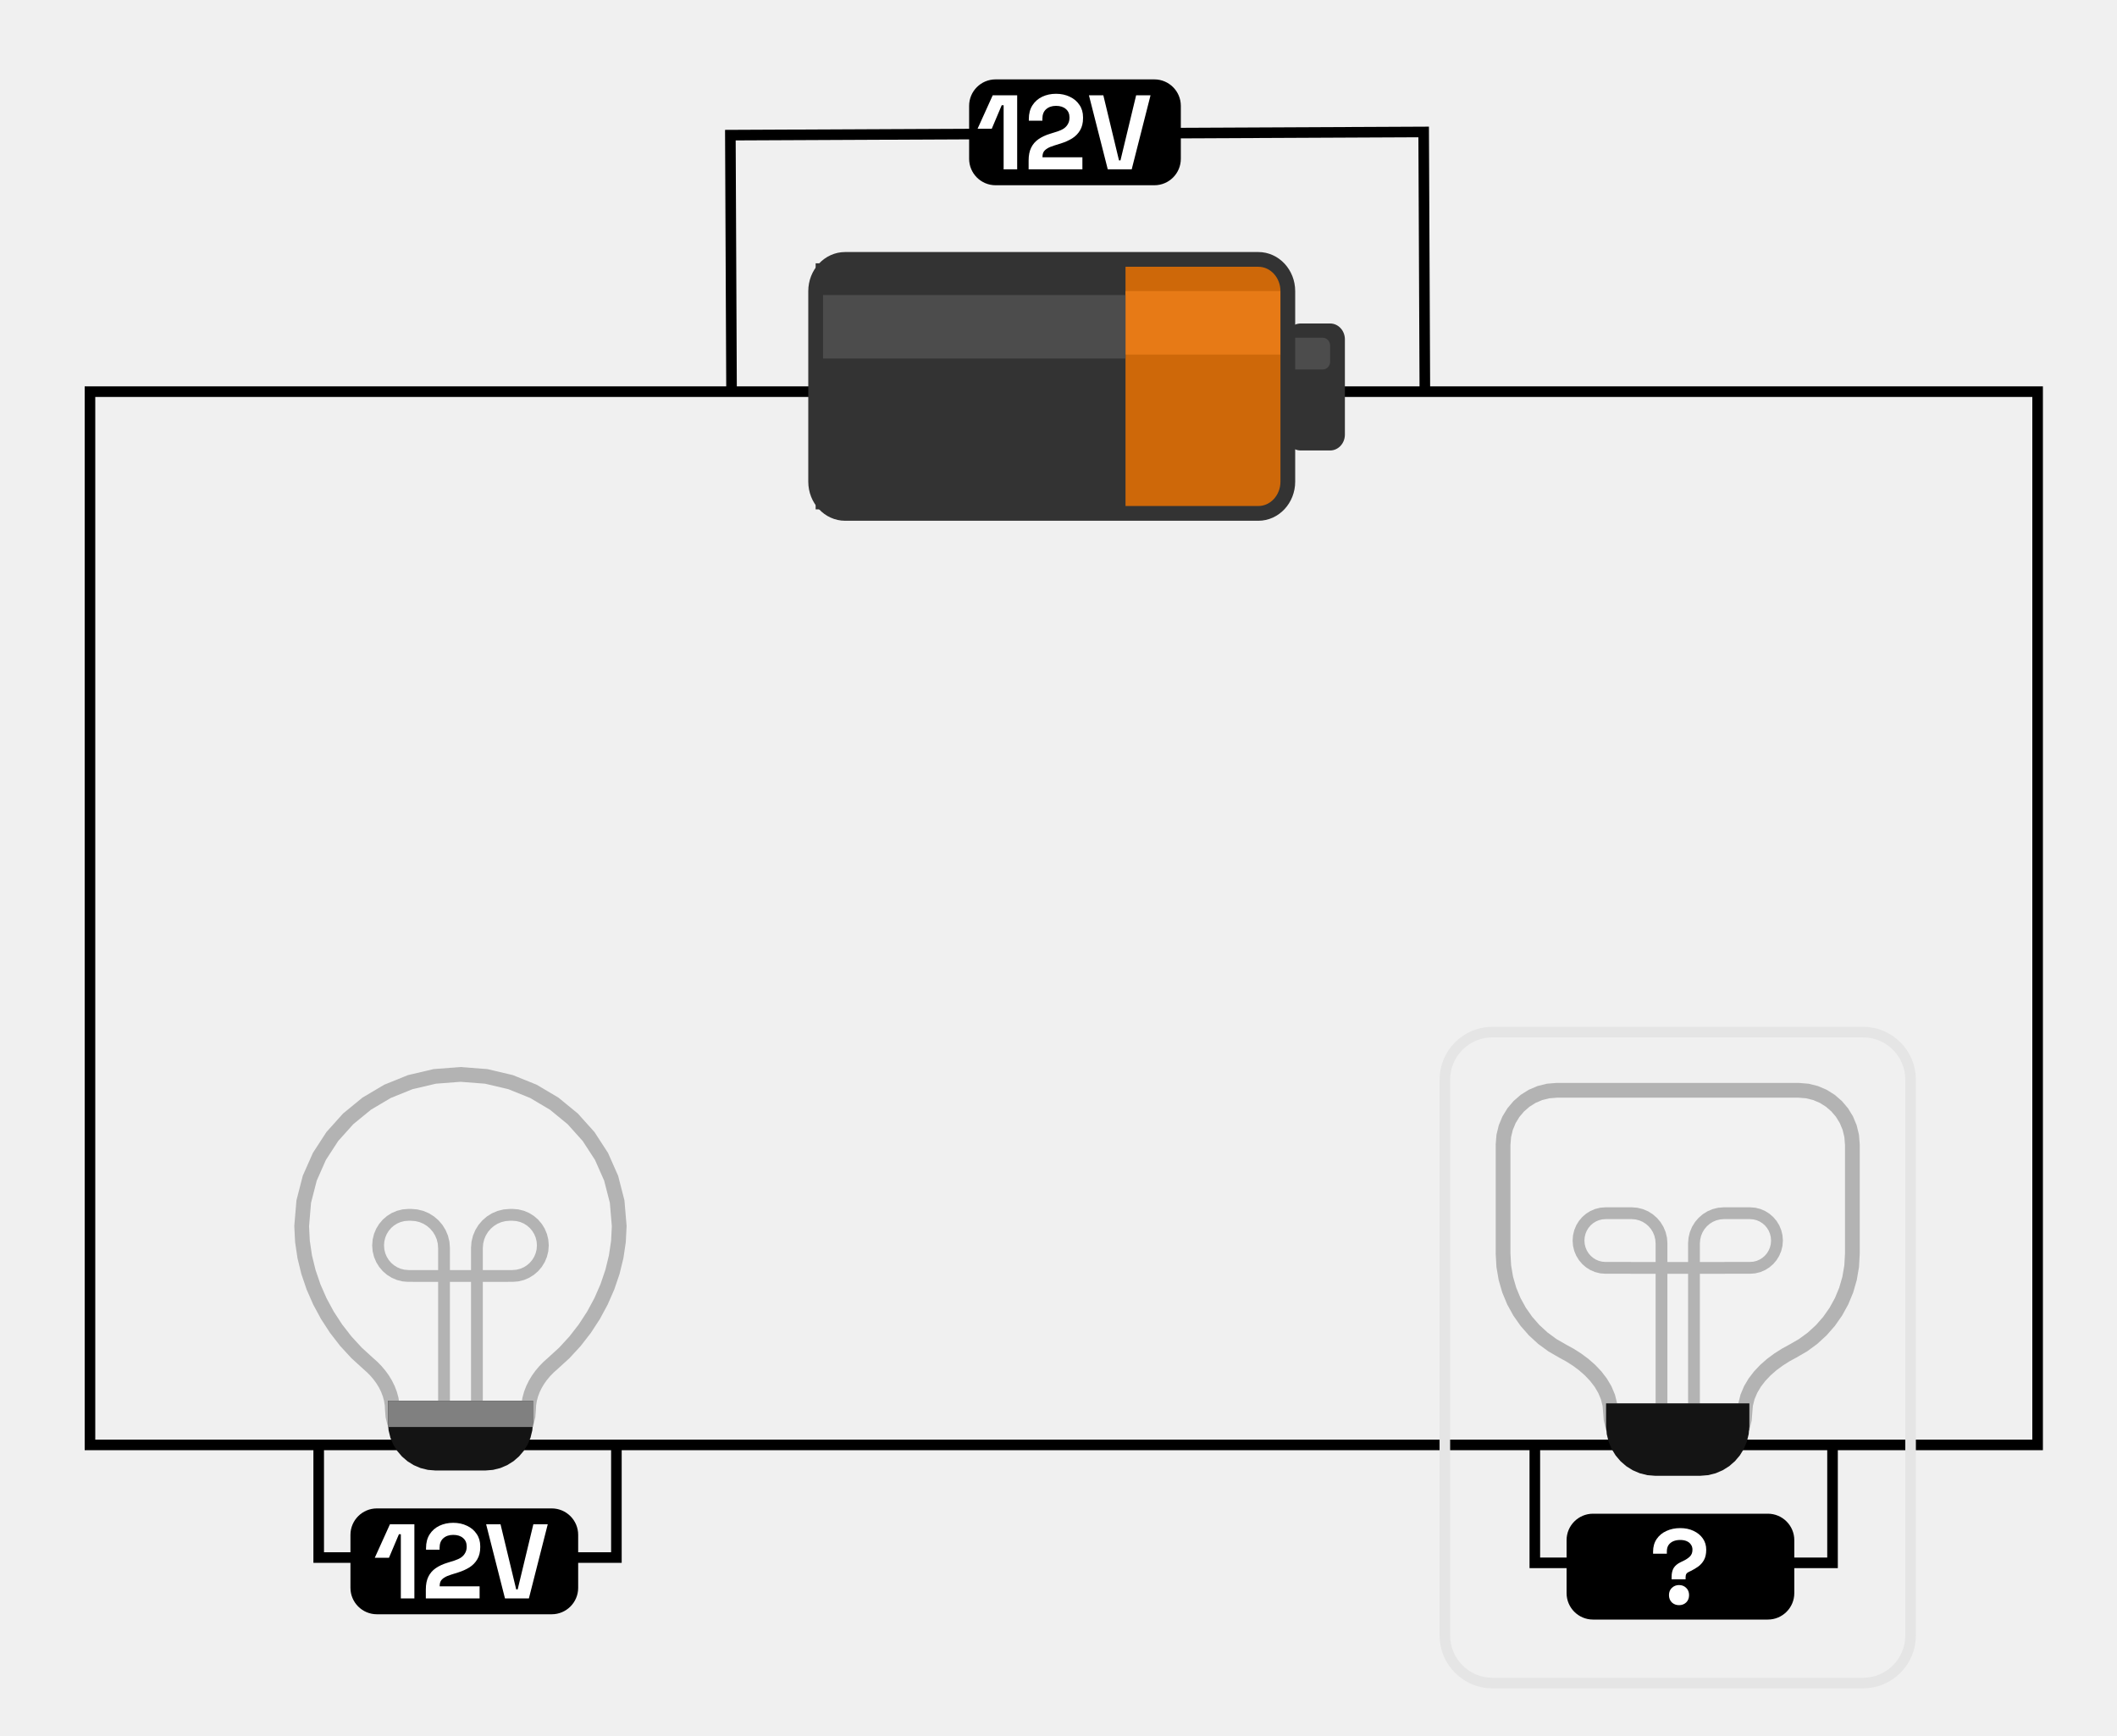
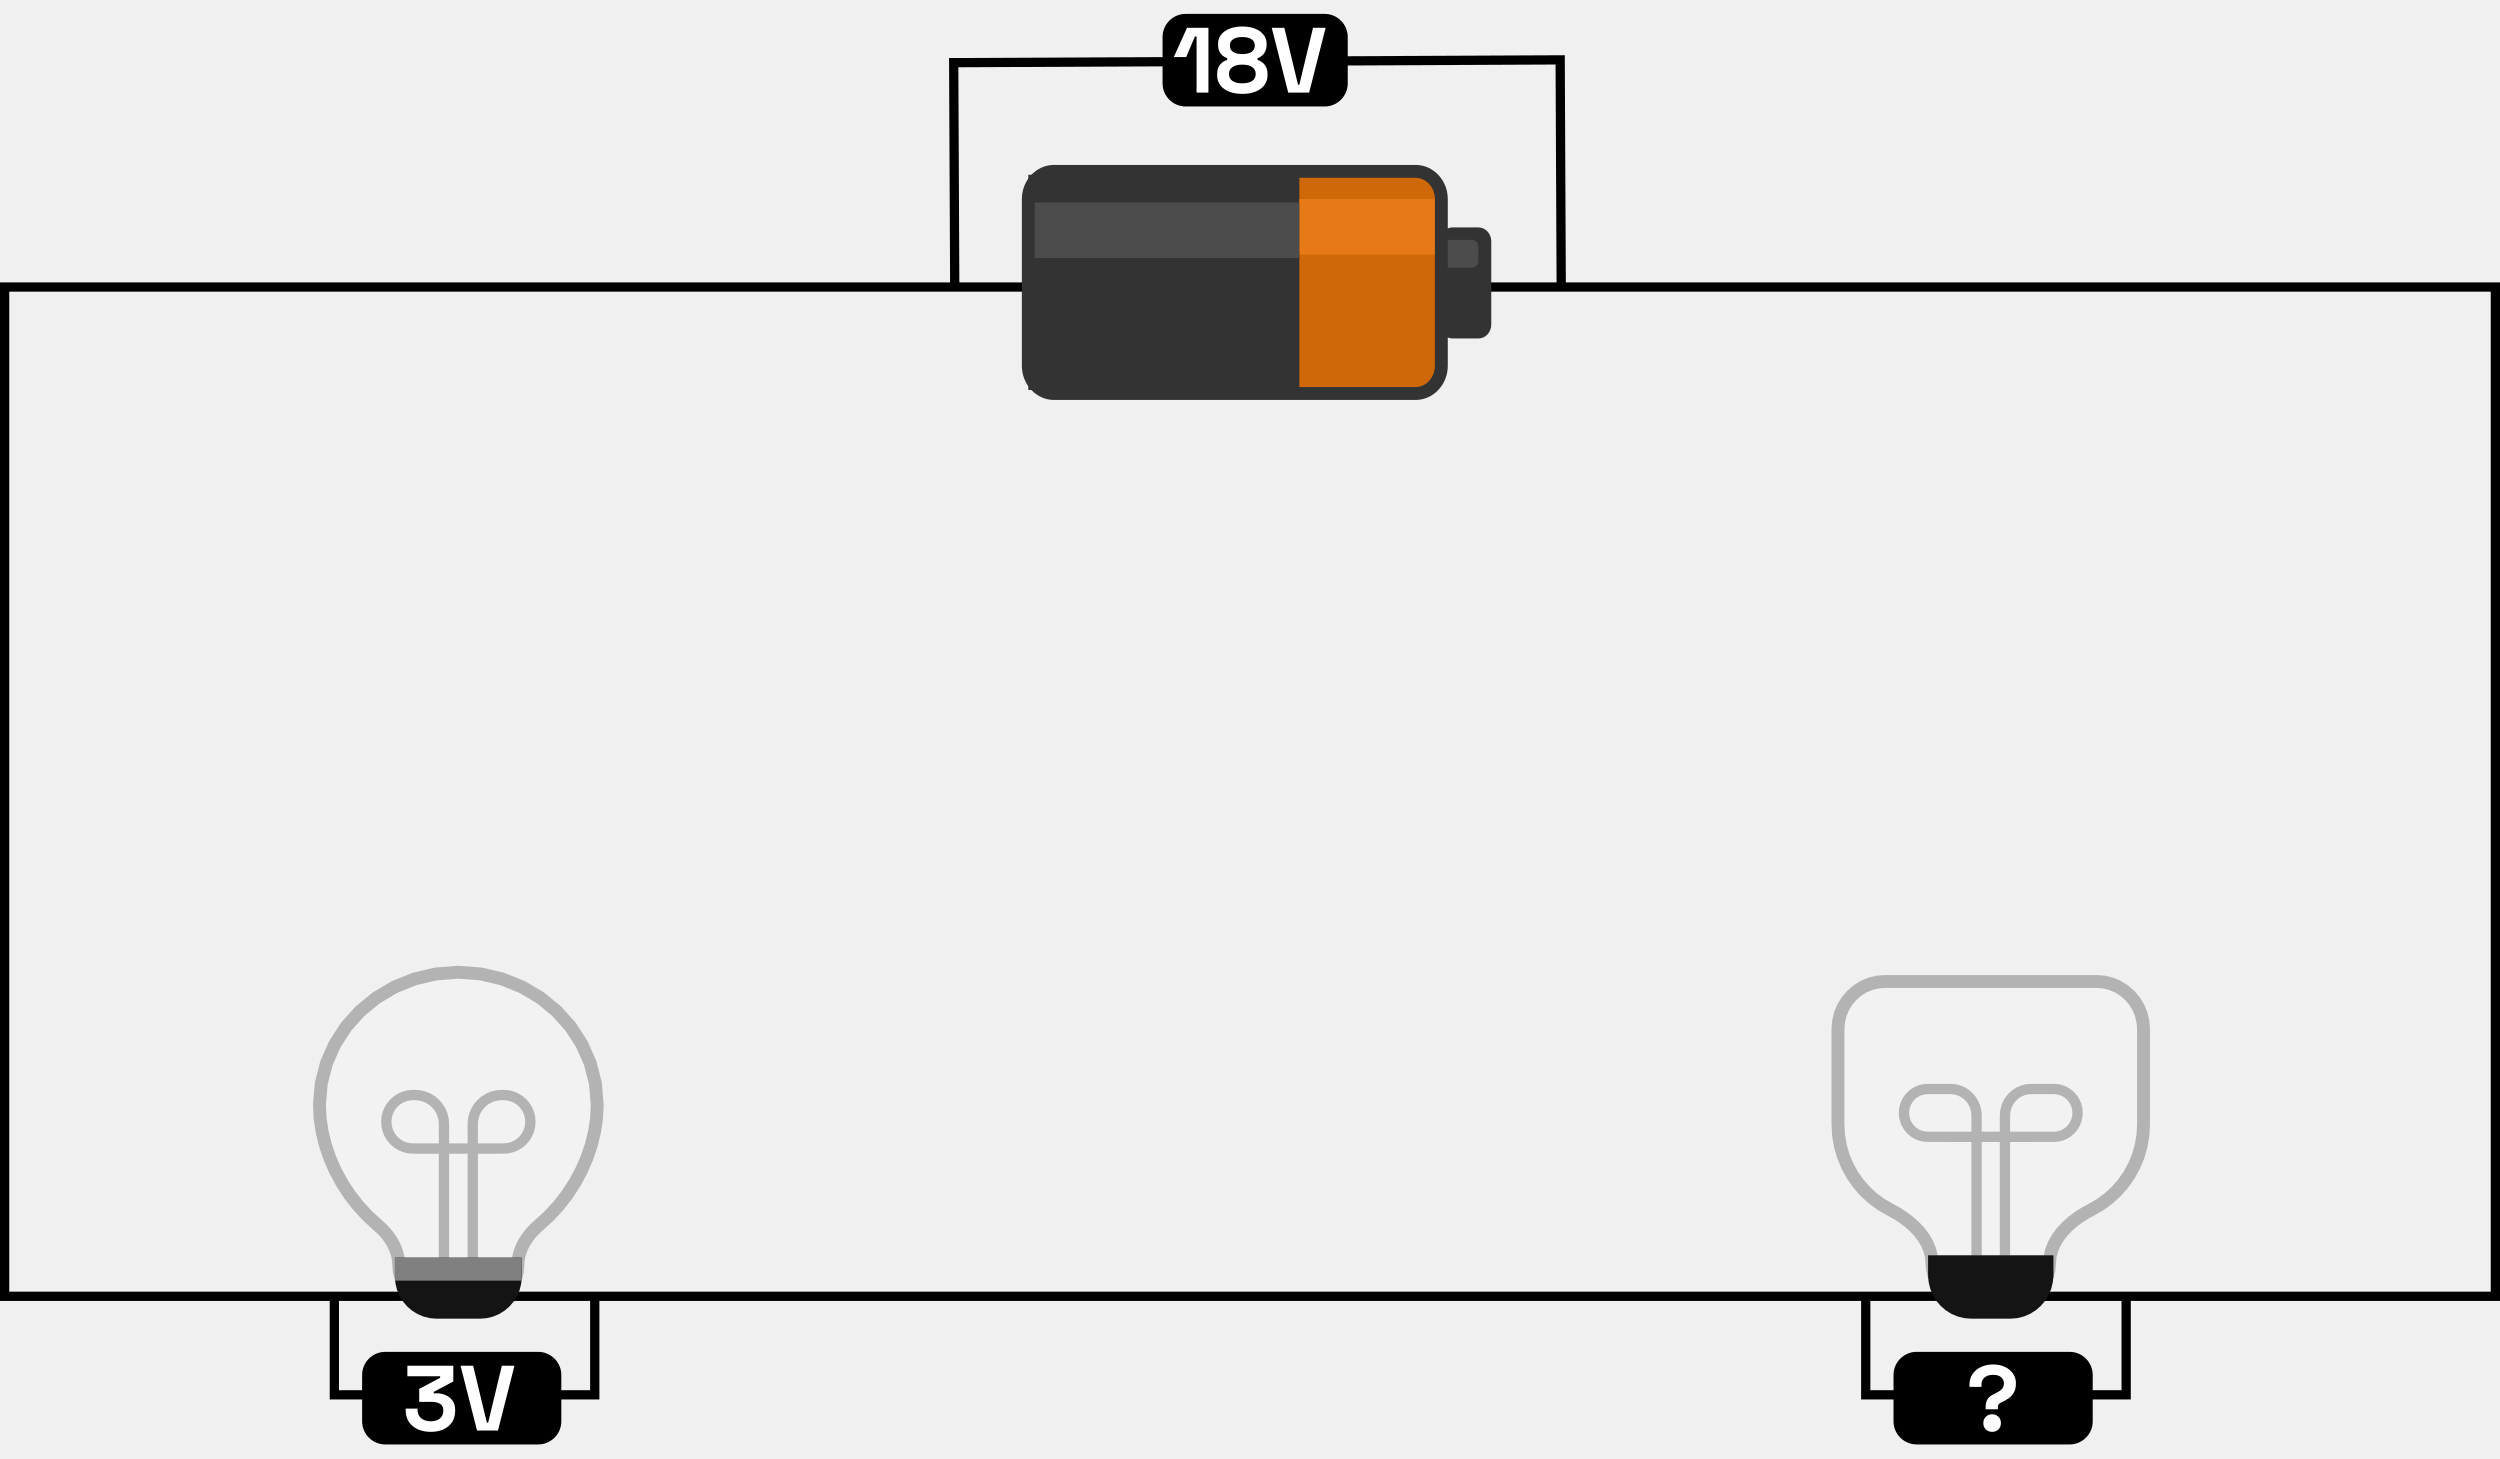
- <svg xmlns="http://www.w3.org/2000/svg" width="400" height="328" viewBox="0 0 400 328" fill="none">
-   <path d="M385 74V273H17V74H385Z" stroke="black" stroke-width="2" />
-   <path d="M269.224 74.207L268.997 24.932L138 25.535L138.227 74.81" stroke="black" stroke-width="2" />
-   <path d="M237.754 96.989H159.689C156.609 96.989 154.113 94.304 154.113 90.991V54.999C154.113 51.686 156.609 49 159.689 49H237.754C240.834 49 243.33 51.686 243.33 54.999V90.991C243.33 94.304 240.834 96.989 237.754 96.989Z" fill="#CE6809" />
-   <path d="M154.113 96.239H212.662V49.749H154.113V96.239Z" fill="#333333" />
-   <path d="M212.662 66.995H243.33V54.998H212.662V66.995Z" fill="#E77A16" />
-   <path d="M154.113 67.741H212.662V55.744H154.113V67.741Z" fill="#4C4C4C" />
-   <path d="M251.325 85.112H245.749C244.209 85.112 242.961 83.77 242.961 82.113V64.117C242.961 62.461 244.209 61.118 245.749 61.118H251.325C252.865 61.118 254.113 62.461 254.113 64.117V82.113C254.113 83.77 252.865 85.112 251.325 85.112Z" fill="#333333" />
-   <path d="M249.931 69.812H244.355C243.585 69.812 242.961 69.14 242.961 68.312V65.313C242.961 64.484 243.585 63.813 244.355 63.813H249.931C250.701 63.813 251.325 64.484 251.325 65.313V68.312C251.325 69.14 250.701 69.812 249.931 69.812Z" fill="#4C4C4C" />
-   <path d="M237.754 97H159.689C156.609 97 154.113 94.314 154.113 91.001V55.009C154.113 51.696 156.609 49.011 159.689 49.011H237.754C240.834 49.011 243.33 51.696 243.33 55.009V91.001C243.33 94.314 240.834 97 237.754 97Z" stroke="#333333" stroke-width="2.785" />
-   <rect x="183.113" y="15" width="40" height="20" rx="5" fill="black" />
-   <path d="M189.632 32V19.88H189.272L187.392 24.32H184.712L187.572 18H192.192V32H189.632ZM194.355 32V30.32C194.355 29.347 194.515 28.54 194.835 27.9C195.155 27.247 195.615 26.713 196.215 26.3C196.828 25.873 197.575 25.527 198.455 25.26L199.795 24.84C200.288 24.68 200.702 24.487 201.035 24.26C201.368 24.02 201.622 23.733 201.795 23.4C201.982 23.067 202.075 22.687 202.075 22.26V22.18C202.075 21.513 201.848 20.987 201.395 20.6C200.942 20.2 200.322 20 199.535 20C198.762 20 198.135 20.213 197.655 20.64C197.188 21.053 196.955 21.653 196.955 22.44V22.8H194.395V22.48C194.395 21.467 194.622 20.607 195.075 19.9C195.528 19.193 196.142 18.653 196.915 18.28C197.702 17.907 198.575 17.72 199.535 17.72C200.495 17.72 201.362 17.907 202.135 18.28C202.908 18.64 203.515 19.153 203.955 19.82C204.408 20.473 204.635 21.247 204.635 22.14V22.34C204.635 23.233 204.448 23.993 204.075 24.62C203.715 25.233 203.222 25.74 202.595 26.14C201.968 26.527 201.255 26.847 200.455 27.1L199.175 27.5C198.602 27.673 198.155 27.867 197.835 28.08C197.515 28.28 197.288 28.507 197.155 28.76C197.035 29 196.975 29.293 196.975 29.64V29.72H204.515V32H194.355ZM209.31 32L205.75 18H208.47L211.43 30.3H211.71L214.67 18H217.39L213.83 32H209.31Z" fill="white" />
-   <path d="M290 273.266V295.284H346.25V273.266" stroke="black" stroke-width="2" />
-   <rect x="296" y="286" width="43.027" height="20" rx="5" fill="black" />
-   <path d="M315.845 298.4V297.92C315.845 297.24 315.978 296.68 316.245 296.24C316.525 295.8 316.971 295.433 317.585 295.14L317.925 294.98C318.525 294.7 318.985 294.4 319.305 294.08C319.625 293.76 319.785 293.333 319.785 292.8C319.785 292.413 319.685 292.087 319.485 291.82C319.298 291.54 319.031 291.327 318.685 291.18C318.338 291.033 317.931 290.96 317.465 290.96C316.985 290.96 316.551 291.04 316.165 291.2C315.791 291.36 315.491 291.6 315.265 291.92C315.051 292.24 314.945 292.64 314.945 293.12V293.56H312.345V293.16C312.345 292.24 312.571 291.447 313.025 290.78C313.478 290.113 314.091 289.607 314.865 289.26C315.638 288.9 316.505 288.72 317.465 288.72C318.411 288.72 319.251 288.893 319.985 289.24C320.731 289.587 321.318 290.067 321.745 290.68C322.171 291.293 322.385 292 322.385 292.8C322.385 293.6 322.238 294.26 321.945 294.78C321.651 295.287 321.278 295.7 320.825 296.02C320.385 296.327 319.931 296.593 319.465 296.82L319.125 296.98C318.885 297.087 318.718 297.22 318.625 297.38C318.531 297.527 318.485 297.747 318.485 298.04V298.4H315.845ZM317.245 303.28C316.711 303.28 316.258 303.107 315.885 302.76C315.525 302.4 315.345 301.94 315.345 301.38C315.345 300.82 315.525 300.367 315.885 300.02C316.258 299.66 316.711 299.48 317.245 299.48C317.791 299.48 318.245 299.66 318.605 300.02C318.965 300.367 319.145 300.82 319.145 301.38C319.145 301.94 318.965 302.4 318.605 302.76C318.245 303.107 317.791 303.28 317.245 303.28Z" fill="white" />
-   <rect x="273" y="195" width="88" height="123" rx="9" stroke="#E5E5E5" stroke-width="2" />
-   <path d="M294.154 206L292.507 206.135L290.944 206.524L289.488 207.148L288.157 207.985L286.974 209.013L285.959 210.211L285.133 211.559L284.518 213.035L284.133 214.618L284 216.286V236.858L284.135 239.242L284.53 241.546L285.169 243.755L286.039 245.853L287.123 247.825L288.408 249.657L289.878 251.333L291.517 252.838L293.312 254.157L295.248 255.275L296.629 256.03L297.971 256.885L299.251 257.837L300.441 258.882L301.517 260.018L302.455 261.242L303.228 262.549L303.811 263.937L304.179 265.402L304.308 266.942L304.406 268.18L304.692 269.354L305.149 270.449L305.761 271.449L306.514 272.339L307.392 273.101L308.379 273.722L309.46 274.185L310.619 274.474L311.841 274.574H322.159L323.381 274.474L324.54 274.185L325.621 273.722L326.608 273.101L327.486 272.339L328.239 271.449L328.851 270.449L329.308 269.354L329.594 268.18L329.692 266.942L329.821 265.402L330.189 263.937L330.772 262.549L331.545 261.242L332.483 260.018L333.559 258.882L334.749 257.837L336.029 256.885L337.371 256.03L338.752 255.275L340.688 254.157L342.483 252.838L344.122 251.333L345.592 249.657L346.877 247.825L347.961 245.853L348.831 243.755L349.47 241.546L349.865 239.242L350 236.858V216.286L349.867 214.618L349.482 213.035L348.867 211.559L348.041 210.211L347.026 209.013L345.843 207.985L344.512 207.148L343.056 206.524L341.493 206.135L339.846 206H294.154Z" fill="#F2F2F2" stroke="#B3B3B3" stroke-width="2.785" />
-   <path d="M313.937 267.016V234.937L313.864 234.011L313.65 233.132L313.308 232.312L312.849 231.563L312.286 230.898L311.628 230.327L310.889 229.862L310.08 229.516L309.213 229.299L308.298 229.224L303.352 229.225L302.525 229.292L301.741 229.488L301.01 229.801L300.342 230.221L299.749 230.737L299.239 231.338L298.825 232.014L298.516 232.755L298.323 233.549L298.256 234.387L298.323 235.224L298.516 236.018L298.825 236.759L299.239 237.435L299.749 238.037L300.342 238.553L301.01 238.972L301.741 239.286L302.525 239.481L303.352 239.549L308.165 239.549L308.108 239.557H325.896L325.844 239.549L330.657 239.549L331.484 239.481L332.268 239.286L332.999 238.972L333.667 238.553L334.261 238.037L334.77 237.435L335.184 236.759L335.493 236.018L335.686 235.224L335.753 234.387L335.686 233.549L335.493 232.755L335.184 232.014L334.77 231.338L334.261 230.737L333.667 230.221L332.999 229.801L332.268 229.488L331.484 229.292L330.658 229.225L325.711 229.224L324.797 229.299L323.929 229.516L323.12 229.862L322.381 230.327L321.724 230.898L321.16 231.563L320.701 232.312L320.359 233.132L320.146 234.011L320.072 234.937V267.016" stroke="#B3B3B3" stroke-width="2.228" />
-   <path d="M304.308 266.001H329.692V269.43H304.308V266.001Z" fill="#808080" stroke="#808080" stroke-width="1.671" />
-   <path d="M304.308 266H329.692V269.428L329.581 270.819L329.261 272.138L328.748 273.367L328.06 274.491L327.214 275.489L326.228 276.346L325.119 277.043L323.905 277.563L322.603 277.888L321.231 278H312.769L311.397 277.888L310.095 277.563L308.881 277.043L307.772 276.346L306.786 275.489L305.94 274.491L305.252 273.367L304.739 272.138L304.418 270.819L304.308 269.428V266Z" fill="#141414" stroke="#141414" stroke-width="1.671" />
-   <path d="M60.217 272.266V294.284H116.467V272.266" stroke="black" stroke-width="2" />
-   <rect x="66.217" y="285" width="43.027" height="20" rx="5" fill="black" />
-   <path d="M75.736 302V289.88H75.376L73.496 294.32H70.816L73.676 288H78.296V302H75.736ZM80.459 302V300.32C80.459 299.347 80.619 298.54 80.939 297.9C81.259 297.247 81.719 296.713 82.319 296.3C82.933 295.873 83.679 295.527 84.559 295.26L85.899 294.84C86.392 294.68 86.806 294.487 87.139 294.26C87.472 294.02 87.726 293.733 87.899 293.4C88.086 293.067 88.179 292.687 88.179 292.26V292.18C88.179 291.513 87.953 290.987 87.499 290.6C87.046 290.2 86.426 290 85.639 290C84.866 290 84.239 290.213 83.759 290.64C83.293 291.053 83.059 291.653 83.059 292.44V292.8H80.499V292.48C80.499 291.467 80.726 290.607 81.179 289.9C81.632 289.193 82.246 288.653 83.019 288.28C83.806 287.907 84.679 287.72 85.639 287.72C86.599 287.72 87.466 287.907 88.239 288.28C89.013 288.64 89.619 289.153 90.059 289.82C90.513 290.473 90.739 291.247 90.739 292.14V292.34C90.739 293.233 90.552 293.993 90.179 294.62C89.819 295.233 89.326 295.74 88.699 296.14C88.073 296.527 87.359 296.847 86.559 297.1L85.279 297.5C84.706 297.673 84.259 297.867 83.939 298.08C83.619 298.28 83.392 298.507 83.259 298.76C83.139 299 83.079 299.293 83.079 299.64V299.72H90.619V302H80.459ZM95.414 302L91.854 288H94.574L97.534 300.3H97.814L100.774 288H103.494L99.934 302H95.414Z" fill="white" />
-   <path d="M99.857 266.39L99.914 265.365L100.078 264.364L100.344 263.391L100.703 262.449L101.148 261.54L101.673 260.67L102.27 259.84L102.932 259.054L103.651 258.316L104.421 257.628L106.624 255.618L108.653 253.413L110.496 251.038L112.139 248.517L113.566 245.874L114.765 243.133L115.722 240.317L116.423 237.451L116.853 234.559L117 231.665L116.607 227.016L115.471 222.605L113.651 218.492L111.212 214.736L108.213 211.396L104.718 208.531L100.787 206.2L96.482 204.461L91.866 203.375L87 203L82.134 203.375L77.518 204.461L73.213 206.2L69.282 208.531L65.787 211.396L62.788 214.736L60.349 218.492L58.529 222.605L57.393 227.016L57 231.665L57.147 234.559L57.577 237.451L58.278 240.317L59.235 243.133L60.434 245.874L61.861 248.517L63.504 251.038L65.347 253.413L67.376 255.618L69.579 257.628L70.349 258.316L71.068 259.054L71.73 259.84L72.327 260.67L72.852 261.54L73.297 262.449L73.656 263.391L73.922 264.364L74.086 265.365L74.143 266.39L74.238 267.578L74.514 268.704L74.955 269.754L75.546 270.714L76.273 271.567L77.121 272.298L78.074 272.894L79.118 273.337L80.237 273.615L81.417 273.711H92.583L93.763 273.615L94.882 273.337L95.926 272.894L96.879 272.298L97.727 271.567L98.454 270.714L99.045 269.754L99.486 268.704L99.762 267.578L99.857 266.39Z" fill="#F2F2F2" stroke="#B3B3B3" stroke-width="2.785" />
-   <path d="M83.897 267.426V235.799L83.816 234.782L83.58 233.818L83.202 232.918L82.695 232.097L82.073 231.367L81.347 230.74L80.531 230.23L79.638 229.85L78.679 229.613L77.669 229.531L77.178 229.531L76.247 229.606L75.364 229.825L74.541 230.175L73.79 230.645L73.121 231.222L72.548 231.895L72.081 232.651L71.733 233.48L71.516 234.368L71.441 235.305L71.516 236.241L71.733 237.129L72.081 237.958L72.548 238.714L73.121 239.387L73.79 239.964L74.541 240.434L75.364 240.784L76.247 241.003L77.178 241.078L78.05 241.078L77.992 241.086H96.011L95.958 241.078L96.831 241.078L97.761 241.003L98.644 240.784L99.467 240.434L100.219 239.964L100.887 239.387L101.461 238.714L101.927 237.958L102.275 237.129L102.493 236.241L102.568 235.305L102.493 234.368L102.275 233.48L101.927 232.651L101.461 231.895L100.887 231.222L100.219 230.645L99.467 230.175L98.644 229.825L97.761 229.606L96.831 229.531L96.34 229.531L95.329 229.613L94.371 229.85L93.477 230.23L92.661 230.74L91.936 231.367L91.313 232.097L90.806 232.918L90.429 233.818L90.193 234.782L90.111 235.799V267.426" stroke="#B3B3B3" stroke-width="2.228" />
-   <path d="M74.143 265.489H99.858V268.778L99.751 270.112L99.441 271.377L98.946 272.556L98.281 273.634L97.465 274.592L96.513 275.414L95.442 276.082L94.27 276.581L93.013 276.892L91.688 277H82.313L80.988 276.892L79.731 276.581L78.558 276.082L77.488 275.414L76.536 274.592L75.72 273.634L75.055 272.556L74.56 271.377L74.25 270.112L74.143 268.778V265.489Z" fill="#141414" stroke="#141414" stroke-width="1.671" />
-   <path d="M74.143 265.493H99.858V268.782H74.143V265.493Z" fill="#808080" stroke="#808080" stroke-width="1.671" />
+ <svg xmlns="http://www.w3.org/2000/svg" width="540" height="315" viewBox="0 0 540 315" fill="none">
+   <rect x="1" y="62" width="538" height="218" stroke="black" stroke-width="2" />
+   <path d="M305.754 84.989H227.689C224.609 84.989 222.113 82.304 222.113 78.991V42.999C222.113 39.686 224.609 37 227.689 37H305.754C308.833 37 311.33 39.686 311.33 42.999V78.991C311.33 82.304 308.833 84.989 305.754 84.989Z" fill="#CE6809" />
+   <path d="M222.113 84.239H280.661V37.749H222.113V84.239Z" fill="#333333" />
+   <path d="M280.662 54.995H311.33V42.998H280.662V54.995Z" fill="#E77A16" />
+   <path d="M222.113 55.741H280.661V43.744H222.113V55.741Z" fill="#4C4C4C" />
+   <path d="M319.325 73.112H313.748C312.209 73.112 310.96 71.77 310.96 70.113V52.117C310.96 50.461 312.209 49.118 313.748 49.118H319.325C320.864 49.118 322.113 50.461 322.113 52.117V70.113C322.113 71.77 320.864 73.112 319.325 73.112Z" fill="#333333" />
+   <path d="M317.931 57.812H312.354C311.585 57.812 310.96 57.14 310.96 56.312V53.313C310.96 52.484 311.585 51.813 312.354 51.813H317.931C318.7 51.813 319.325 52.484 319.325 53.313V56.312C319.325 57.14 318.7 57.812 317.931 57.812Z" fill="#4C4C4C" />
+   <path d="M305.754 85H227.689C224.609 85 222.113 82.314 222.113 79.001V43.009C222.113 39.696 224.609 37.011 227.689 37.011H305.754C308.833 37.011 311.33 39.696 311.33 43.009V79.001C311.33 82.314 308.833 85 305.754 85Z" stroke="#333333" stroke-width="2.785" />
+   <path d="M337.224 62.207L336.997 12.932L206 13.535L206.227 62.81" stroke="black" stroke-width="2" />
+   <rect x="251.113" y="3" width="40" height="20" rx="5" fill="black" />
+   <path d="M258.461 20V7.88H258.101L256.221 12.32H253.541L256.401 6H261.021V20H258.461ZM268.344 20.28C267.277 20.28 266.33 20.12 265.504 19.8C264.69 19.48 264.05 19.02 263.584 18.42C263.13 17.807 262.904 17.087 262.904 16.26V16.02C262.904 15.38 263.017 14.853 263.244 14.44C263.47 14.013 263.75 13.68 264.084 13.44C264.43 13.2 264.757 13.033 265.064 12.94V12.58C264.757 12.473 264.45 12.3 264.144 12.06C263.837 11.82 263.584 11.5 263.384 11.1C263.197 10.7 263.104 10.22 263.104 9.66V9.42C263.104 8.687 263.317 8.047 263.744 7.5C264.184 6.94 264.797 6.507 265.584 6.2C266.37 5.88 267.29 5.72 268.344 5.72C269.397 5.72 270.317 5.88 271.104 6.2C271.89 6.507 272.497 6.94 272.924 7.5C273.364 8.047 273.584 8.687 273.584 9.42V9.66C273.584 10.22 273.484 10.7 273.284 11.1C273.097 11.5 272.85 11.82 272.544 12.06C272.25 12.3 271.944 12.473 271.624 12.58V12.94C271.944 13.033 272.27 13.2 272.604 13.44C272.937 13.68 273.217 14.013 273.444 14.44C273.67 14.853 273.784 15.38 273.784 16.02V16.26C273.784 17.087 273.55 17.807 273.084 18.42C272.63 19.02 271.99 19.48 271.164 19.8C270.35 20.12 269.41 20.28 268.344 20.28ZM268.344 18C269.264 18 269.97 17.827 270.464 17.48C270.97 17.12 271.224 16.647 271.224 16.06V15.9C271.224 15.313 270.977 14.847 270.484 14.5C270.004 14.14 269.29 13.96 268.344 13.96C267.41 13.96 266.697 14.14 266.204 14.5C265.71 14.847 265.464 15.313 265.464 15.9V16.06C265.464 16.647 265.71 17.12 266.204 17.48C266.71 17.827 267.424 18 268.344 18ZM268.344 11.68C269.197 11.68 269.857 11.527 270.324 11.22C270.79 10.913 271.024 10.48 271.024 9.92V9.76C271.024 9.2 270.784 8.767 270.304 8.46C269.824 8.153 269.17 8 268.344 8C267.517 8 266.864 8.153 266.384 8.46C265.904 8.767 265.664 9.2 265.664 9.76V9.92C265.664 10.48 265.897 10.913 266.364 11.22C266.83 11.527 267.49 11.68 268.344 11.68ZM278.256 20L274.696 6H277.416L280.376 18.3H280.656L283.616 6H286.336L282.776 20H278.256Z" fill="white" />
+   <path d="M403 279.266V301.284H459.25V279.266" stroke="black" stroke-width="2" />
+   <rect x="409" y="292" width="43.027" height="20" rx="5" fill="black" />
+   <path d="M428.899 304.4V303.92C428.899 303.24 429.032 302.68 429.299 302.24C429.579 301.8 430.025 301.433 430.639 301.14L430.979 300.98C431.579 300.7 432.039 300.4 432.359 300.08C432.679 299.76 432.839 299.333 432.839 298.8C432.839 298.413 432.739 298.087 432.539 297.82C432.352 297.54 432.085 297.327 431.739 297.18C431.392 297.033 430.985 296.96 430.519 296.96C430.039 296.96 429.605 297.04 429.219 297.2C428.845 297.36 428.545 297.6 428.319 297.92C428.105 298.24 427.999 298.64 427.999 299.12V299.56H425.399V299.16C425.399 298.24 425.625 297.447 426.079 296.78C426.532 296.113 427.145 295.607 427.919 295.26C428.692 294.9 429.559 294.72 430.519 294.72C431.465 294.72 432.305 294.893 433.039 295.24C433.785 295.587 434.372 296.067 434.799 296.68C435.225 297.293 435.439 298 435.439 298.8C435.439 299.6 435.292 300.26 434.999 300.78C434.705 301.287 434.332 301.7 433.879 302.02C433.439 302.327 432.985 302.593 432.519 302.82L432.179 302.98C431.939 303.087 431.772 303.22 431.679 303.38C431.585 303.527 431.539 303.747 431.539 304.04V304.4H428.899ZM430.299 309.28C429.765 309.28 429.312 309.107 428.939 308.76C428.579 308.4 428.399 307.94 428.399 307.38C428.399 306.82 428.579 306.367 428.939 306.02C429.312 305.66 429.765 305.48 430.299 305.48C430.845 305.48 431.299 305.66 431.659 306.02C432.019 306.367 432.199 306.82 432.199 307.38C432.199 307.94 432.019 308.4 431.659 308.76C431.299 309.107 430.845 309.28 430.299 309.28Z" fill="white" />
+   <path d="M407.154 212L405.507 212.135L403.944 212.524L402.488 213.148L401.157 213.985L399.974 215.013L398.959 216.211L398.133 217.559L397.518 219.035L397.133 220.618L397 222.286V242.858L397.135 245.242L397.53 247.546L398.169 249.755L399.039 251.853L400.123 253.825L401.408 255.657L402.878 257.333L404.517 258.838L406.312 260.157L408.248 261.275L409.629 262.03L410.971 262.885L412.251 263.837L413.441 264.882L414.517 266.018L415.455 267.242L416.228 268.549L416.811 269.937L417.179 271.402L417.308 272.942L417.406 274.18L417.692 275.354L418.149 276.449L418.761 277.449L419.514 278.339L420.392 279.101L421.379 279.722L422.46 280.185L423.619 280.474L424.841 280.574H435.159L436.381 280.474L437.54 280.185L438.621 279.722L439.608 279.101L440.486 278.339L441.239 277.449L441.851 276.449L442.308 275.354L442.594 274.18L442.692 272.942L442.821 271.402L443.189 269.937L443.772 268.549L444.545 267.242L445.483 266.018L446.559 264.882L447.749 263.837L449.029 262.885L450.371 262.03L451.752 261.275L453.688 260.157L455.483 258.838L457.122 257.333L458.592 255.657L459.877 253.825L460.961 251.853L461.831 249.755L462.47 247.546L462.865 245.242L463 242.858V222.286L462.867 220.618L462.482 219.035L461.867 217.559L461.041 216.211L460.026 215.013L458.843 213.985L457.512 213.148L456.056 212.524L454.493 212.135L452.846 212H407.154Z" fill="#F2F2F2" stroke="#B3B3B3" stroke-width="2.785" />
+   <path d="M426.937 273.016V240.937L426.864 240.011L426.65 239.132L426.308 238.312L425.849 237.563L425.286 236.898L424.628 236.327L423.889 235.862L423.08 235.516L422.213 235.299L421.298 235.224L416.352 235.225L415.525 235.292L414.741 235.488L414.01 235.801L413.342 236.221L412.749 236.737L412.239 237.338L411.825 238.014L411.516 238.755L411.323 239.549L411.256 240.387L411.323 241.224L411.516 242.018L411.825 242.759L412.239 243.435L412.749 244.037L413.342 244.553L414.01 244.972L414.741 245.286L415.525 245.481L416.352 245.549L421.165 245.549L421.108 245.557H438.896L438.844 245.549L443.657 245.549L444.484 245.481L445.268 245.286L445.999 244.972L446.667 244.553L447.261 244.037L447.77 243.435L448.184 242.759L448.493 242.018L448.686 241.224L448.753 240.387L448.686 239.549L448.493 238.755L448.184 238.014L447.77 237.338L447.261 236.737L446.667 236.221L445.999 235.801L445.268 235.488L444.484 235.292L443.658 235.225L438.711 235.224L437.797 235.299L436.929 235.516L436.12 235.862L435.381 236.327L434.724 236.898L434.16 237.563L433.701 238.312L433.359 239.132L433.146 240.011L433.072 240.937V273.016" stroke="#B3B3B3" stroke-width="2.228" />
+   <path d="M417.308 272.001H442.692V275.43H417.308V272.001Z" fill="#808080" stroke="#808080" stroke-width="1.671" />
+   <path d="M417.308 272H442.692V275.428L442.581 276.819L442.261 278.138L441.748 279.367L441.06 280.491L440.214 281.489L439.228 282.346L438.119 283.043L436.905 283.563L435.603 283.888L434.231 284H425.769L424.397 283.888L423.095 283.563L421.881 283.043L420.772 282.346L419.786 281.489L418.94 280.491L418.252 279.367L417.739 278.138L417.418 276.819L417.308 275.428V272Z" fill="#141414" stroke="#141414" stroke-width="1.671" />
+   <path d="M72.217 279.266V301.284H128.467V279.266" stroke="black" stroke-width="2" />
+   <rect x="78.217" y="292" width="43.027" height="20" rx="5" fill="black" />
+   <path d="M93.031 309.28C91.978 309.28 91.044 309.093 90.231 308.72C89.418 308.347 88.778 307.813 88.311 307.12C87.858 306.413 87.631 305.58 87.631 304.62V304.26H90.191V304.54C90.191 305.287 90.451 305.887 90.971 306.34C91.491 306.78 92.178 307 93.031 307C93.898 307 94.564 306.793 95.031 306.38C95.511 305.967 95.751 305.447 95.751 304.82V304.62C95.751 304.193 95.644 303.847 95.431 303.58C95.218 303.313 94.931 303.12 94.571 303C94.211 302.867 93.805 302.8 93.351 302.8H90.551V300L95.071 297.6V297.28H87.991V295H97.911V298.4L93.691 300.64V300.96H94.431C95.058 300.96 95.665 301.087 96.251 301.34C96.851 301.593 97.344 301.987 97.731 302.52C98.118 303.04 98.311 303.72 98.311 304.56V304.8C98.311 305.707 98.091 306.5 97.651 307.18C97.211 307.847 96.591 308.367 95.791 308.74C95.004 309.1 94.085 309.28 93.031 309.28ZM103.039 309L99.479 295H102.199L105.159 307.3H105.439L108.399 295H111.119L107.559 309H103.039Z" fill="white" />
+   <path d="M111.857 273.39L111.914 272.365L112.078 271.364L112.344 270.391L112.703 269.449L113.148 268.54L113.673 267.67L114.27 266.84L114.932 266.054L115.651 265.316L116.421 264.628L118.624 262.618L120.653 260.413L122.496 258.038L124.139 255.517L125.566 252.874L126.765 250.133L127.722 247.317L128.423 244.451L128.853 241.559L129 238.665L128.607 234.016L127.471 229.605L125.651 225.492L123.212 221.736L120.213 218.396L116.718 215.531L112.787 213.2L108.482 211.461L103.866 210.375L99 210L94.134 210.375L89.518 211.461L85.213 213.2L81.282 215.531L77.787 218.396L74.788 221.736L72.349 225.492L70.529 229.605L69.393 234.016L69 238.665L69.147 241.559L69.577 244.451L70.278 247.317L71.235 250.133L72.434 252.874L73.861 255.517L75.504 258.038L77.347 260.413L79.376 262.618L81.579 264.628L82.349 265.316L83.068 266.054L83.73 266.84L84.327 267.67L84.852 268.54L85.297 269.449L85.656 270.391L85.922 271.364L86.086 272.365L86.143 273.39L86.238 274.578L86.514 275.704L86.955 276.754L87.546 277.714L88.273 278.567L89.121 279.298L90.074 279.894L91.118 280.337L92.237 280.615L93.417 280.711H104.583L105.763 280.615L106.882 280.337L107.926 279.894L108.879 279.298L109.727 278.567L110.454 277.714L111.045 276.754L111.486 275.704L111.762 274.578L111.857 273.39Z" fill="#F2F2F2" stroke="#B3B3B3" stroke-width="2.785" />
+   <path d="M95.897 274.426V242.799L95.816 241.782L95.58 240.818L95.202 239.918L94.695 239.097L94.073 238.367L93.347 237.74L92.531 237.23L91.638 236.85L90.679 236.613L89.669 236.531L89.178 236.531L88.247 236.606L87.364 236.825L86.541 237.175L85.79 237.645L85.121 238.222L84.548 238.895L84.081 239.651L83.733 240.48L83.516 241.368L83.441 242.305L83.516 243.241L83.733 244.129L84.081 244.958L84.548 245.714L85.121 246.387L85.79 246.964L86.541 247.434L87.364 247.784L88.247 248.003L89.178 248.078L90.05 248.078L89.992 248.086H108.011L107.958 248.078L108.831 248.078L109.761 248.003L110.644 247.784L111.467 247.434L112.219 246.964L112.887 246.387L113.461 245.714L113.927 244.958L114.275 244.129L114.493 243.241L114.568 242.305L114.493 241.368L114.275 240.48L113.927 239.651L113.461 238.895L112.887 238.222L112.219 237.645L111.467 237.175L110.644 236.825L109.762 236.606L108.831 236.531L108.34 236.531L107.329 236.613L106.371 236.85L105.477 237.23L104.661 237.74L103.936 238.367L103.313 239.097L102.807 239.918L102.429 240.818L102.193 241.782L102.111 242.799V274.426" stroke="#B3B3B3" stroke-width="2.228" />
+   <path d="M86.143 272.489H111.858V275.778L111.751 277.112L111.441 278.377L110.946 279.556L110.281 280.634L109.465 281.592L108.513 282.414L107.442 283.082L106.27 283.581L105.013 283.892L103.688 284H94.313L92.988 283.892L91.731 283.581L90.558 283.082L89.488 282.414L88.536 281.592L87.72 280.634L87.055 279.556L86.56 278.377L86.25 277.112L86.143 275.778V272.489Z" fill="#141414" stroke="#141414" stroke-width="1.671" />
+   <path d="M86.143 272.493H111.858V275.782H86.143V272.493Z" fill="#808080" stroke="#808080" stroke-width="1.671" />
</svg>
